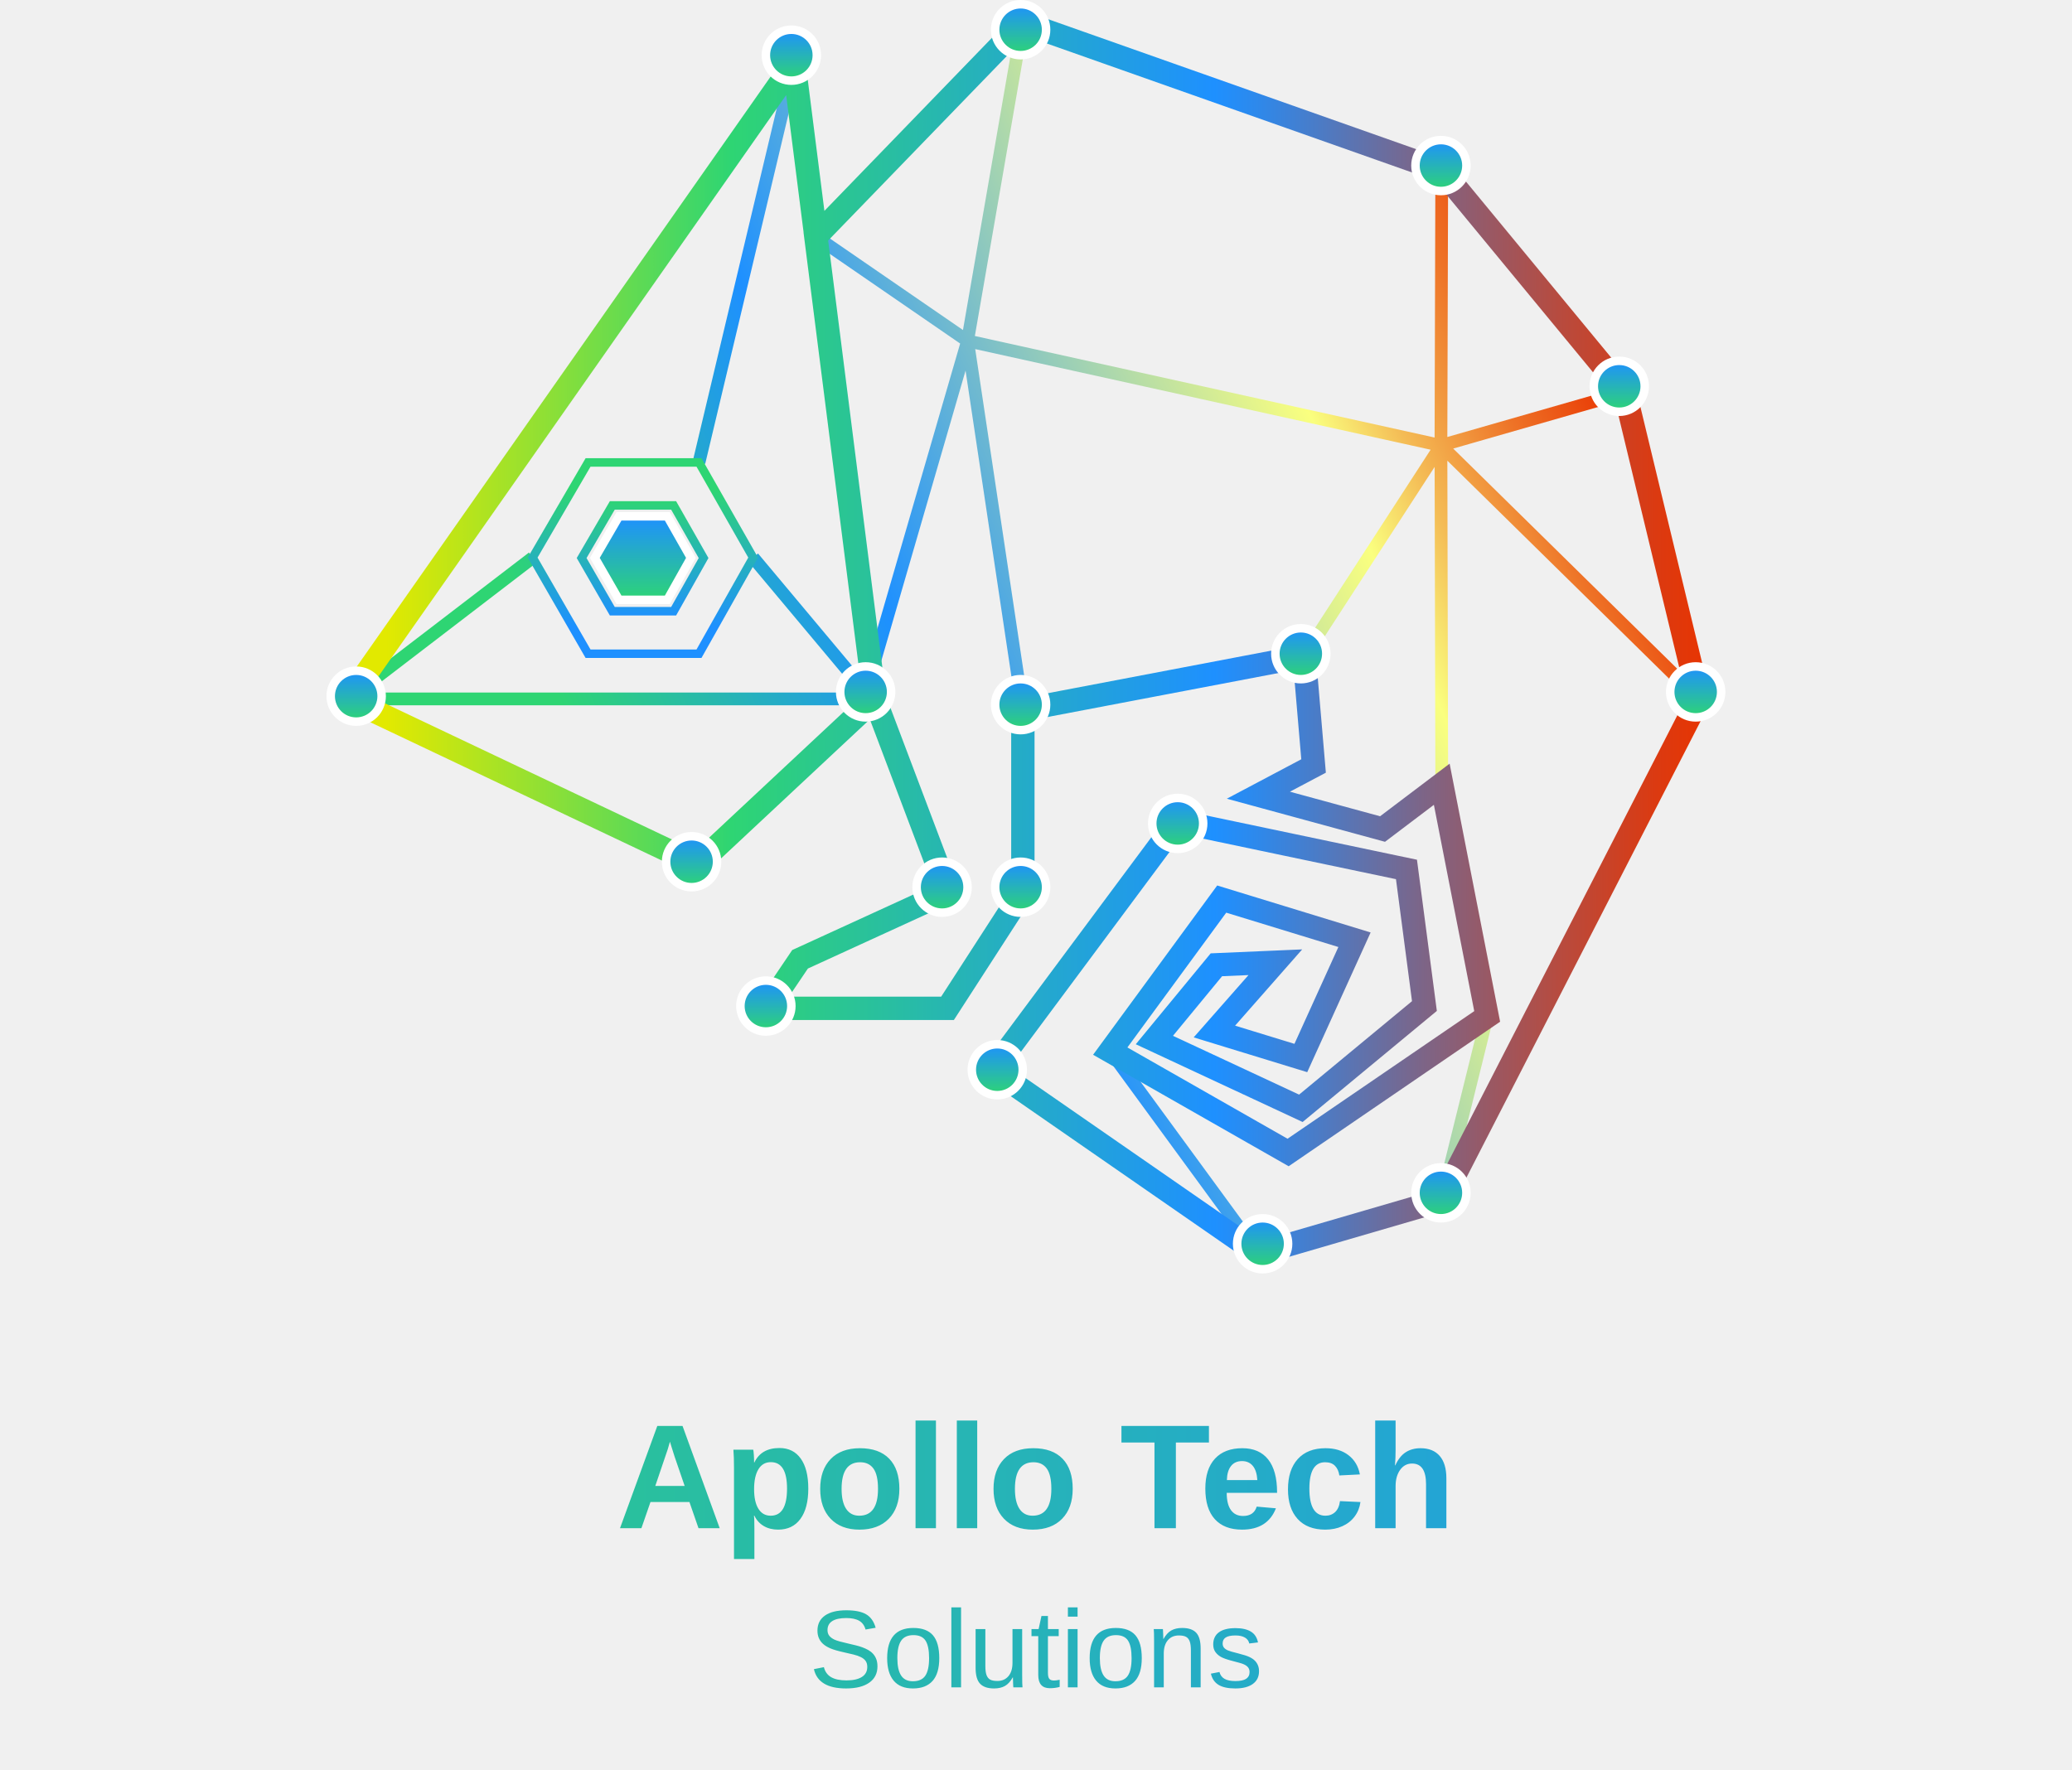
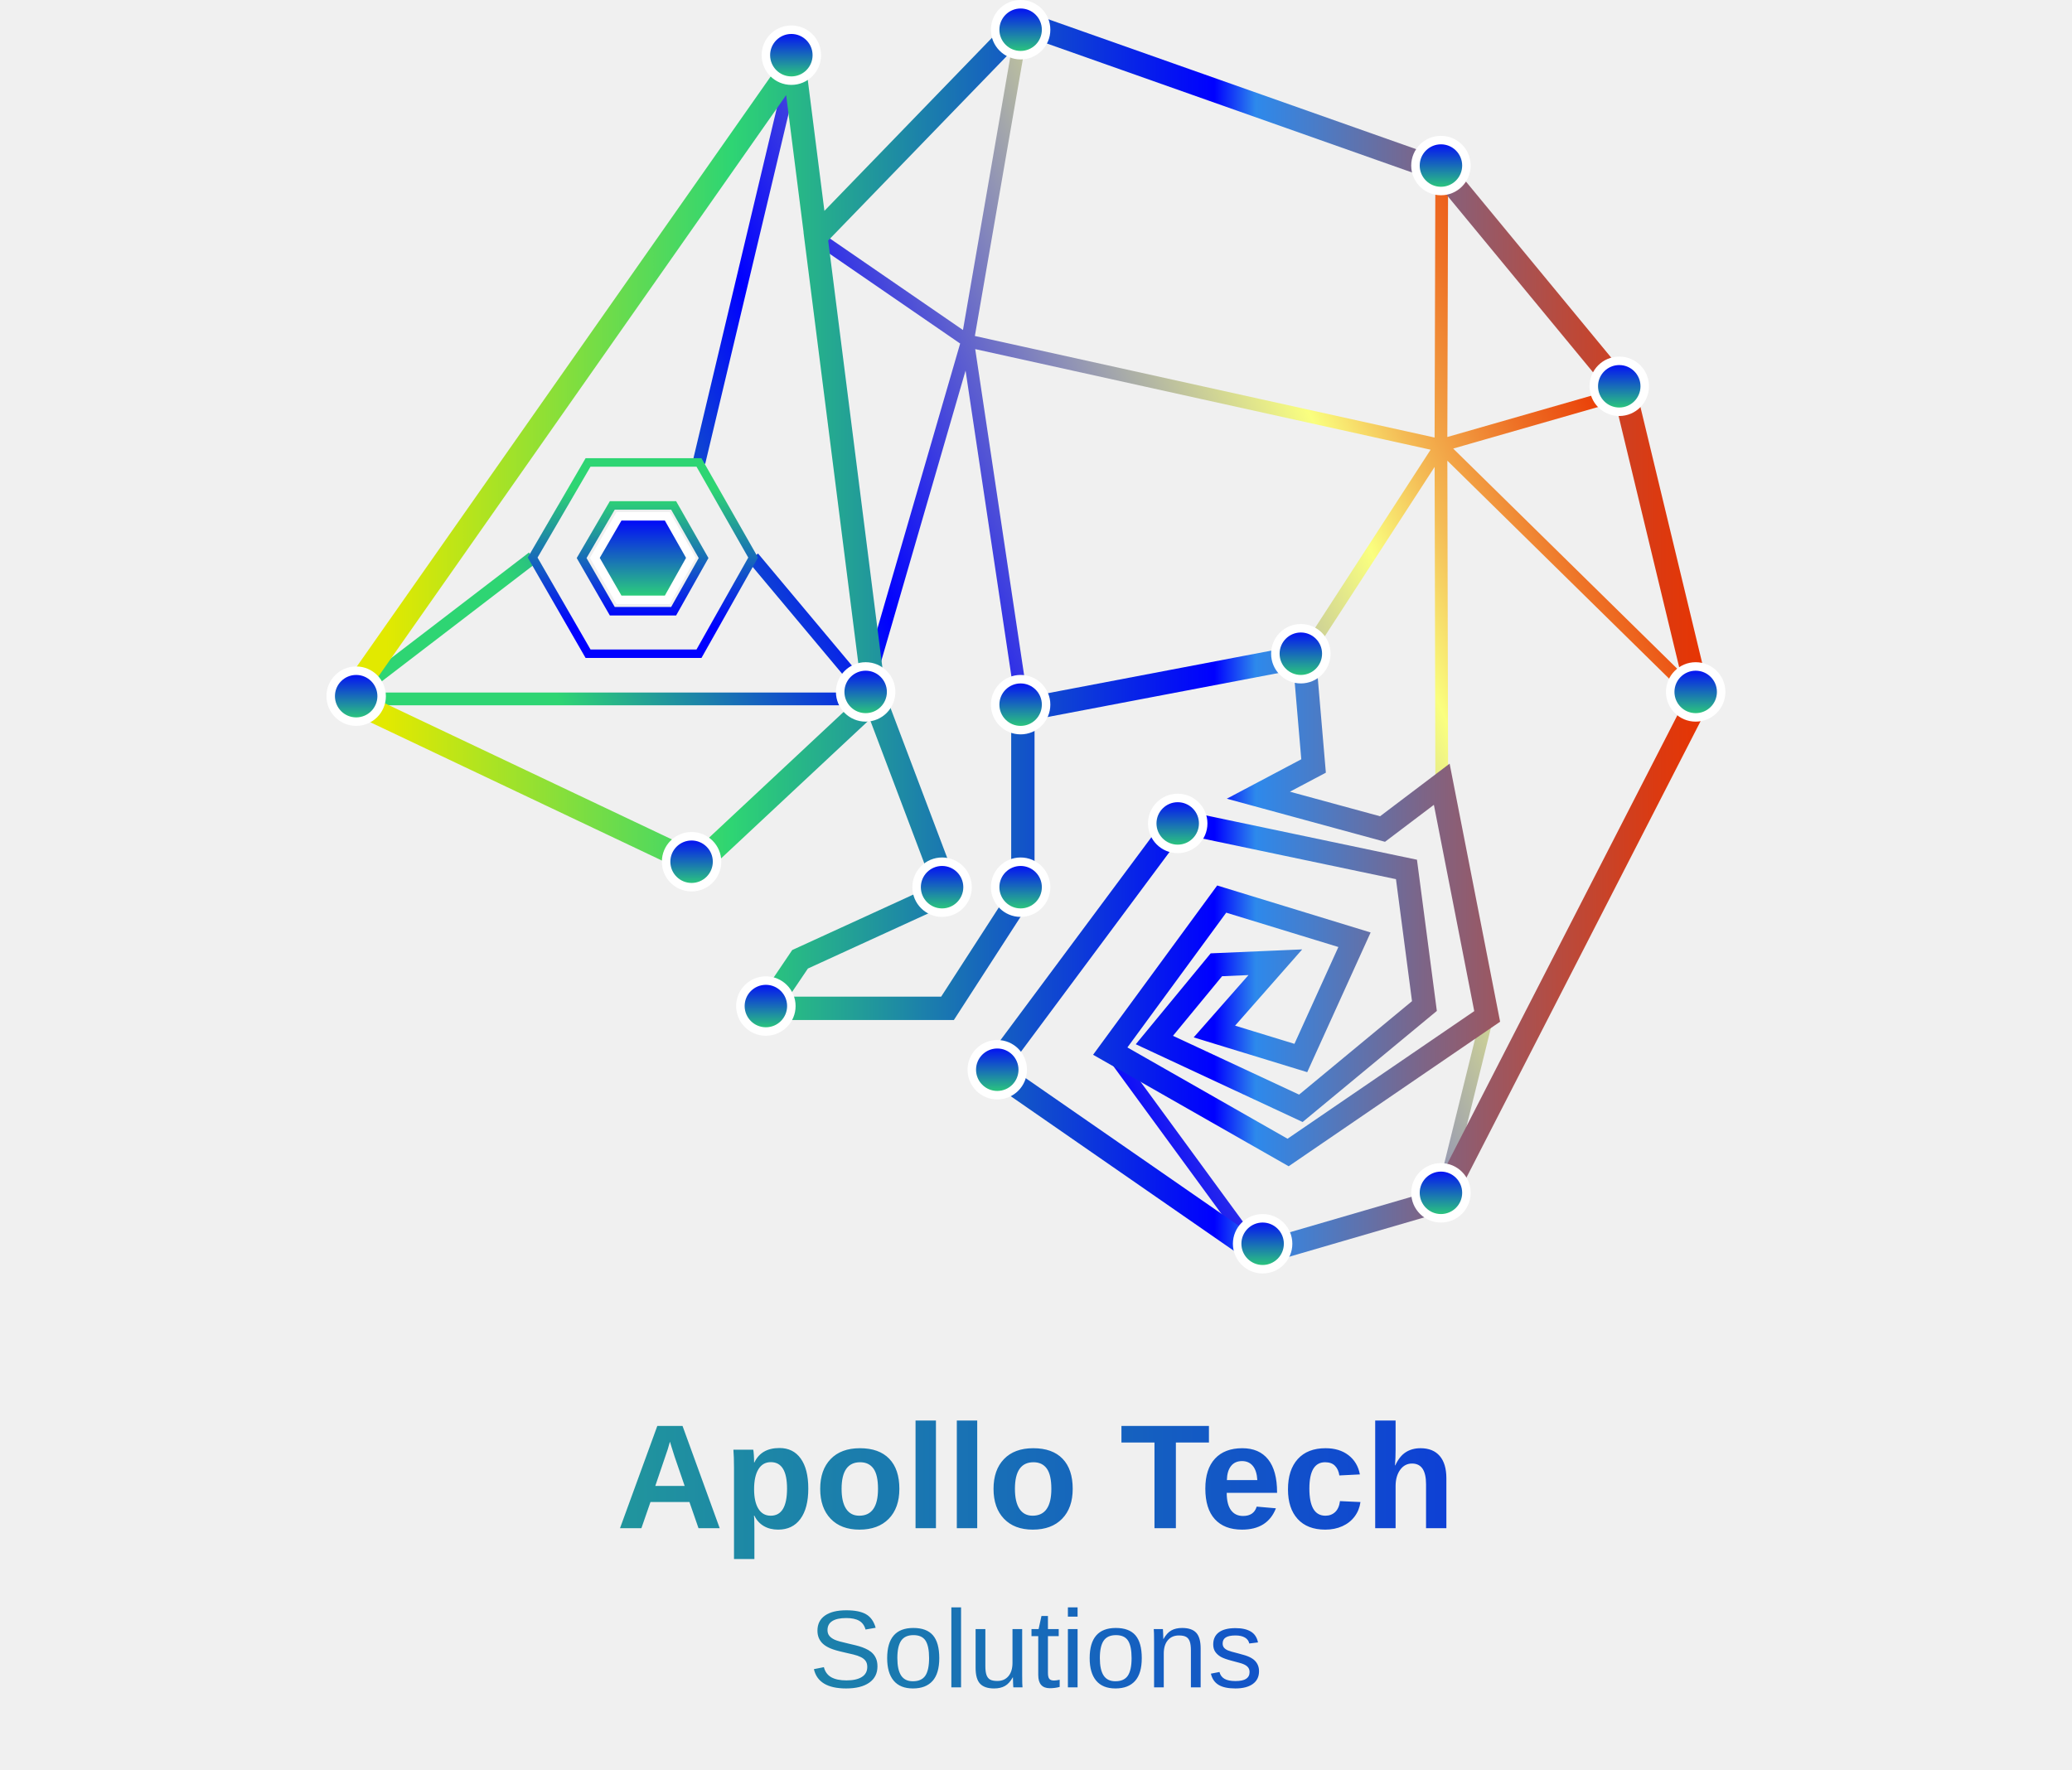
<svg xmlns="http://www.w3.org/2000/svg" xmlns:xlink="http://www.w3.org/1999/xlink" viewBox="0 0 976.05 833.79">
  <defs>
    <style>.cls-1,.cls-2,.cls-20,.cls-22{fill:none;}.cls-1{stroke-width:6px;stroke:url(#linear-gradient);}.cls-2{stroke-miterlimit:10;stroke-width:11px;stroke:url(#linear-gradient-2);}.cls-10,.cls-11,.cls-12,.cls-13,.cls-14,.cls-15,.cls-16,.cls-17,.cls-18,.cls-19,.cls-21,.cls-3,.cls-4,.cls-5,.cls-6,.cls-7,.cls-8,.cls-9{stroke:#fff;}.cls-10,.cls-11,.cls-12,.cls-13,.cls-14,.cls-15,.cls-16,.cls-17,.cls-18,.cls-19,.cls-20,.cls-21,.cls-22,.cls-3,.cls-4,.cls-5,.cls-6,.cls-7,.cls-8,.cls-9{stroke-width:4px;}.cls-3{fill:url(#linear-gradient-3);}.cls-4{fill:url(#linear-gradient-4);}.cls-5{fill:url(#linear-gradient-5);}.cls-6{fill:url(#linear-gradient-6);}.cls-7{fill:url(#linear-gradient-7);}.cls-8{fill:url(#linear-gradient-8);}.cls-9{fill:url(#linear-gradient-9);}.cls-10{fill:url(#linear-gradient-10);}.cls-11{fill:url(#linear-gradient-11);}.cls-12{fill:url(#linear-gradient-12);}.cls-13{fill:url(#linear-gradient-13);}.cls-14{fill:url(#linear-gradient-14);}.cls-15{fill:url(#linear-gradient-15);}.cls-16{fill:url(#linear-gradient-16);}.cls-17{fill:url(#linear-gradient-17);}.cls-18{fill:url(#linear-gradient-18);}.cls-19{fill:url(#linear-gradient-19);}.cls-20{stroke:url(#linear-gradient-20);}.cls-21{fill-rule:evenodd;fill:url(#linear-gradient-21);}.cls-22{stroke:url(#linear-gradient-22);}</style>
    <linearGradient id="linear-gradient" x1="768.22" y1="190.14" x2="211.21" y2="438.13" gradientUnits="userSpaceOnUse">
      <stop offset="0" stop-color="#e93400" />
      <stop offset="0.03" stop-color="#ea450b" />
      <stop offset="0.09" stop-color="#ee7327" />
      <stop offset="0.17" stop-color="#f4bb55" />
      <stop offset="0.23" stop-color="#faff7f" />
-       <stop offset="0.59" stop-color="#1e90ff" />
+       <stop offset="0.59" stop-color="#0000FF" />
      <stop offset="0.85" stop-color="#2ed573" />
    </linearGradient>
    <linearGradient id="linear-gradient-2" x1="806.1" y1="300.47" x2="155.85" y2="300.47" gradientUnits="userSpaceOnUse">
      <stop offset="0" stop-color="#e93400" />
      <stop offset="0.04" stop-color="#db3a11" />
      <stop offset="0.11" stop-color="#b74b3f" />
      <stop offset="0.21" stop-color="#7c6588" />
      <stop offset="0.33" stop-color="#2d89ec" />
-       <stop offset="0.36" stop-color="#1e90ff" />
+       <stop offset="0.36" stop-color="#0000FF" />
      <stop offset="0.71" stop-color="#2ed573" />
      <stop offset="0.96" stop-color="#e2e900" />
    </linearGradient>
    <linearGradient id="linear-gradient-3" x1="200.23" y1="550.92" x2="200.23" y2="551.92" gradientTransform="matrix(24, 0, 0, -24, -4432.68, 13260)" gradientUnits="userSpaceOnUse">
      <stop offset="0" stop-color="#2ed573" />
-       <stop offset="1" stop-color="#1e90ff" />
+       <stop offset="1" stop-color="#0000FF" />
    </linearGradient>
    <linearGradient id="linear-gradient-4" x1="200.23" y1="550.92" x2="200.23" y2="551.92" gradientTransform="matrix(24, 0, 0, -24, -4637.68, 13562)" xlink:href="#linear-gradient-3" />
    <linearGradient id="linear-gradient-5" x1="200.23" y1="550.92" x2="200.23" y2="551.92" gradientTransform="matrix(24, 0, 0, -24, -4479.68, 13640)" xlink:href="#linear-gradient-3" />
    <linearGradient id="linear-gradient-6" x1="200.23" y1="550.92" x2="200.23" y2="551.92" gradientTransform="matrix(24, 0, 0, -24, -4397.68, 13560)" xlink:href="#linear-gradient-3" />
    <linearGradient id="linear-gradient-7" x1="200.23" y1="550.92" x2="200.23" y2="551.92" gradientTransform="matrix(24, 0, 0, -24, -4361.68, 13652)" xlink:href="#linear-gradient-3" />
    <linearGradient id="linear-gradient-8" x1="200.23" y1="550.92" x2="200.23" y2="551.92" gradientTransform="matrix(24, 0, 0, -24, -4324.68, 13652)" xlink:href="#linear-gradient-3" />
    <linearGradient id="linear-gradient-9" x1="200.23" y1="550.92" x2="200.23" y2="551.92" gradientTransform="matrix(24, 0, 0, -24, -4324.68, 13566)" xlink:href="#linear-gradient-3" />
    <linearGradient id="linear-gradient-10" x1="200.23" y1="550.92" x2="200.23" y2="551.92" gradientTransform="matrix(24, 0, 0, -24, -4192.68, 13542)" xlink:href="#linear-gradient-3" />
    <linearGradient id="linear-gradient-11" x1="200.73" y1="550" x2="200.73" y2="551" gradientTransform="matrix(24, 0, 0, -24, -4262.68, 13600)" xlink:href="#linear-gradient-3" />
    <linearGradient id="linear-gradient-12" x1="200.23" y1="550.92" x2="200.23" y2="551.92" gradientTransform="matrix(24, 0, 0, -24, -4006.68, 13560)" xlink:href="#linear-gradient-3" />
    <linearGradient id="linear-gradient-13" x1="200.23" y1="550.92" x2="200.23" y2="551.92" gradientTransform="matrix(24, 0, 0, -24, -4126.68, 13796)" xlink:href="#linear-gradient-3" />
    <linearGradient id="linear-gradient-14" x1="200.23" y1="550.92" x2="200.23" y2="551.92" gradientTransform="matrix(24, 0, 0, -24, -4210.68, 13820)" xlink:href="#linear-gradient-3" />
    <linearGradient id="linear-gradient-15" x1="199.81" y1="550.92" x2="199.81" y2="551.92" gradientTransform="matrix(24, 0, 0, -24, -4325.68, 13738)" xlink:href="#linear-gradient-3" />
    <linearGradient id="linear-gradient-16" x1="200.23" y1="550.92" x2="200.23" y2="551.92" gradientTransform="matrix(24, 0, 0, -24, -4444.68, 13708)" xlink:href="#linear-gradient-3" />
    <linearGradient id="linear-gradient-17" x1="200.23" y1="550.92" x2="200.23" y2="551.92" gradientTransform="matrix(24, 0, 0, -24, -4324.68, 13248)" xlink:href="#linear-gradient-3" />
    <linearGradient id="linear-gradient-18" x1="200.23" y1="550.92" x2="200.23" y2="551.92" gradientTransform="matrix(24, 0, 0, -24, -4126.68, 13312)" xlink:href="#linear-gradient-3" />
    <linearGradient id="linear-gradient-19" x1="200.23" y1="550.92" x2="200.23" y2="551.92" gradientTransform="matrix(24, 0, 0, -24, -4042.68, 13416)" xlink:href="#linear-gradient-3" />
    <linearGradient id="linear-gradient-20" x1="201.21" y1="550.79" x2="201.21" y2="549.69" gradientTransform="matrix(68, 0, 0, -59, -13379.94, 32727)" xlink:href="#linear-gradient-3" />
    <linearGradient id="linear-gradient-21" x1="200.93" y1="550.05" x2="200.93" y2="550.95" gradientTransform="matrix(50.61, 0, 0, -44, -9865.68, 24485)" gradientUnits="userSpaceOnUse">
      <stop offset="0" stop-color="#2ed573" />
      <stop offset="0.03" stop-color="#2dd378" />
-       <stop offset="1" stop-color="#1e90ff" />
+       <stop offset="1" stop-color="#0000FF" />
    </linearGradient>
    <linearGradient id="linear-gradient-22" x1="201.21" y1="550.72" x2="201.21" y2="549.75" gradientTransform="matrix(68, 0, 0, -59, -13379.94, 32727)" xlink:href="#linear-gradient-3" />
    <linearGradient id="textGradient" x1="0" y1="700" x2="976" y2="700" gradientUnits="userSpaceOnUse">
      <stop offset="0" stop-color="#2ed573" />
-       <stop offset="1" stop-color="#1e90ff" />
+       <stop offset="1" stop-color="#0000FF" />
    </linearGradient>
  </defs>
  <g id="Layer_2" data-name="Layer 2">
    <g id="COLOR_LOGO" data-name="COLOR LOGO">
      <g id="CHAM">
        <path class="cls-1" d="M480.78,16.32l-25,144.29m223,49.27L765.47,185M679.16,80.37l-.38,129.51m-223-49.27L407.78,326M384.3,111.44l71.48,49.17m0,0,223,49.27M800.27,329.3,678.78,209.88m-223-49.27,26.06,173.83m197.32,231,21.4-86.54m-21.4-109.39-.38-159.64m-86,380.74L523,495.23M329.27,217.88,374,30m-123,232.7L164.1,329.3m190.68-66.6,53,63.3M164.1,329.3H412m202.37-20.09,64.42-99.33" />
        <path id="Combined-Shape" class="cls-2" d="M384.3,111.44,481.84,10.67l197.32,69.7L765.47,185l34.8,144.33L679.16,565.45l-86.38,25.17L467.78,504l87-117,107.76,22.64L671,474l-58.21,48.18-69-32.17L573,454.56l27.77-1.2L572.06,486l40.72,12.48,25.28-55.72L575.51,423.6,523,495.23,606.78,543l93.78-64.11-21.4-109.39-27.89,21.1-58.49-15.94,26-13.77-4.42-51.7L481.84,334.44v85.71l-35.49,54.92H361.28l15.6-23.1,69.47-31.82L412,329.3h0ZM164.1,329.3,374,30l38,299.3-83.45,78Z" />
        <circle id="Oval" class="cls-3" cx="372.78" cy="26" r="12" />
        <circle id="Oval-Copy-4" class="cls-4" cx="167.78" cy="328" r="12" />
        <circle id="Oval-Copy-5" class="cls-5" cx="325.78" cy="406" r="12" />
        <circle id="Oval-Copy-6" class="cls-6" cx="407.78" cy="326" r="12" />
        <circle id="Oval-Copy-7" class="cls-7" cx="443.78" cy="418" r="12" />
        <circle id="Oval-Copy-8" class="cls-8" cx="480.78" cy="418" r="12" />
        <circle id="Oval-Copy-9" class="cls-9" cx="480.78" cy="332" r="12" />
        <circle id="Oval-Copy-10" class="cls-10" cx="612.78" cy="308" r="12" />
        <circle id="Oval-Copy-16" class="cls-11" cx="554.78" cy="387.96" r="12" />
        <circle id="Oval-Copy-11" class="cls-12" cx="798.78" cy="326" r="12" />
        <circle id="Oval-Copy-12" class="cls-13" cx="678.78" cy="562" r="12" />
        <circle id="Oval-Copy-13" class="cls-14" cx="594.78" cy="586" r="12" />
        <circle id="Oval-Copy-14" class="cls-15" cx="469.78" cy="504" r="12" />
        <circle id="Oval-Copy-15" class="cls-16" cx="360.78" cy="474" r="12" />
        <circle id="Oval-Copy" class="cls-17" cx="480.78" cy="14" r="12" />
        <circle id="Oval-Copy-2" class="cls-18" cx="678.78" cy="78" r="12" />
        <circle id="Oval-Copy-3" class="cls-19" cx="762.78" cy="182" r="12" />
        <polygon id="Path-3" class="cls-20" points="250.91 262.7 277.01 217.88 329.27 217.88 354.78 262.7 329.27 308 277.01 308 250.91 262.7" />
        <path id="Path-3-2" data-name="Path-3" class="cls-21" d="M280.21,262.84l11.38-19.57h22.77l11.11,19.57-11.11,19.77H291.59Z" />
        <polygon id="Path-3-3" data-name="Path-3" class="cls-22" points="273.99 262.92 288.43 238.13 317.33 238.13 331.43 262.92 317.33 287.97 288.43 287.97 273.99 262.92" />
      </g>
      <g id="APOLLO_TECH_SOLUTIONS">
        <text x="488" y="720" text-anchor="middle" font-family="Arial, sans-serif" font-size="70" font-weight="bold" fill="url(#textGradient)">Apollo Tech</text>
        <text x="488" y="795" text-anchor="middle" font-family="Arial, sans-serif" font-size="52" fill="url(#textGradient)">Solutions</text>
      </g>
    </g>
  </g>
</svg>
